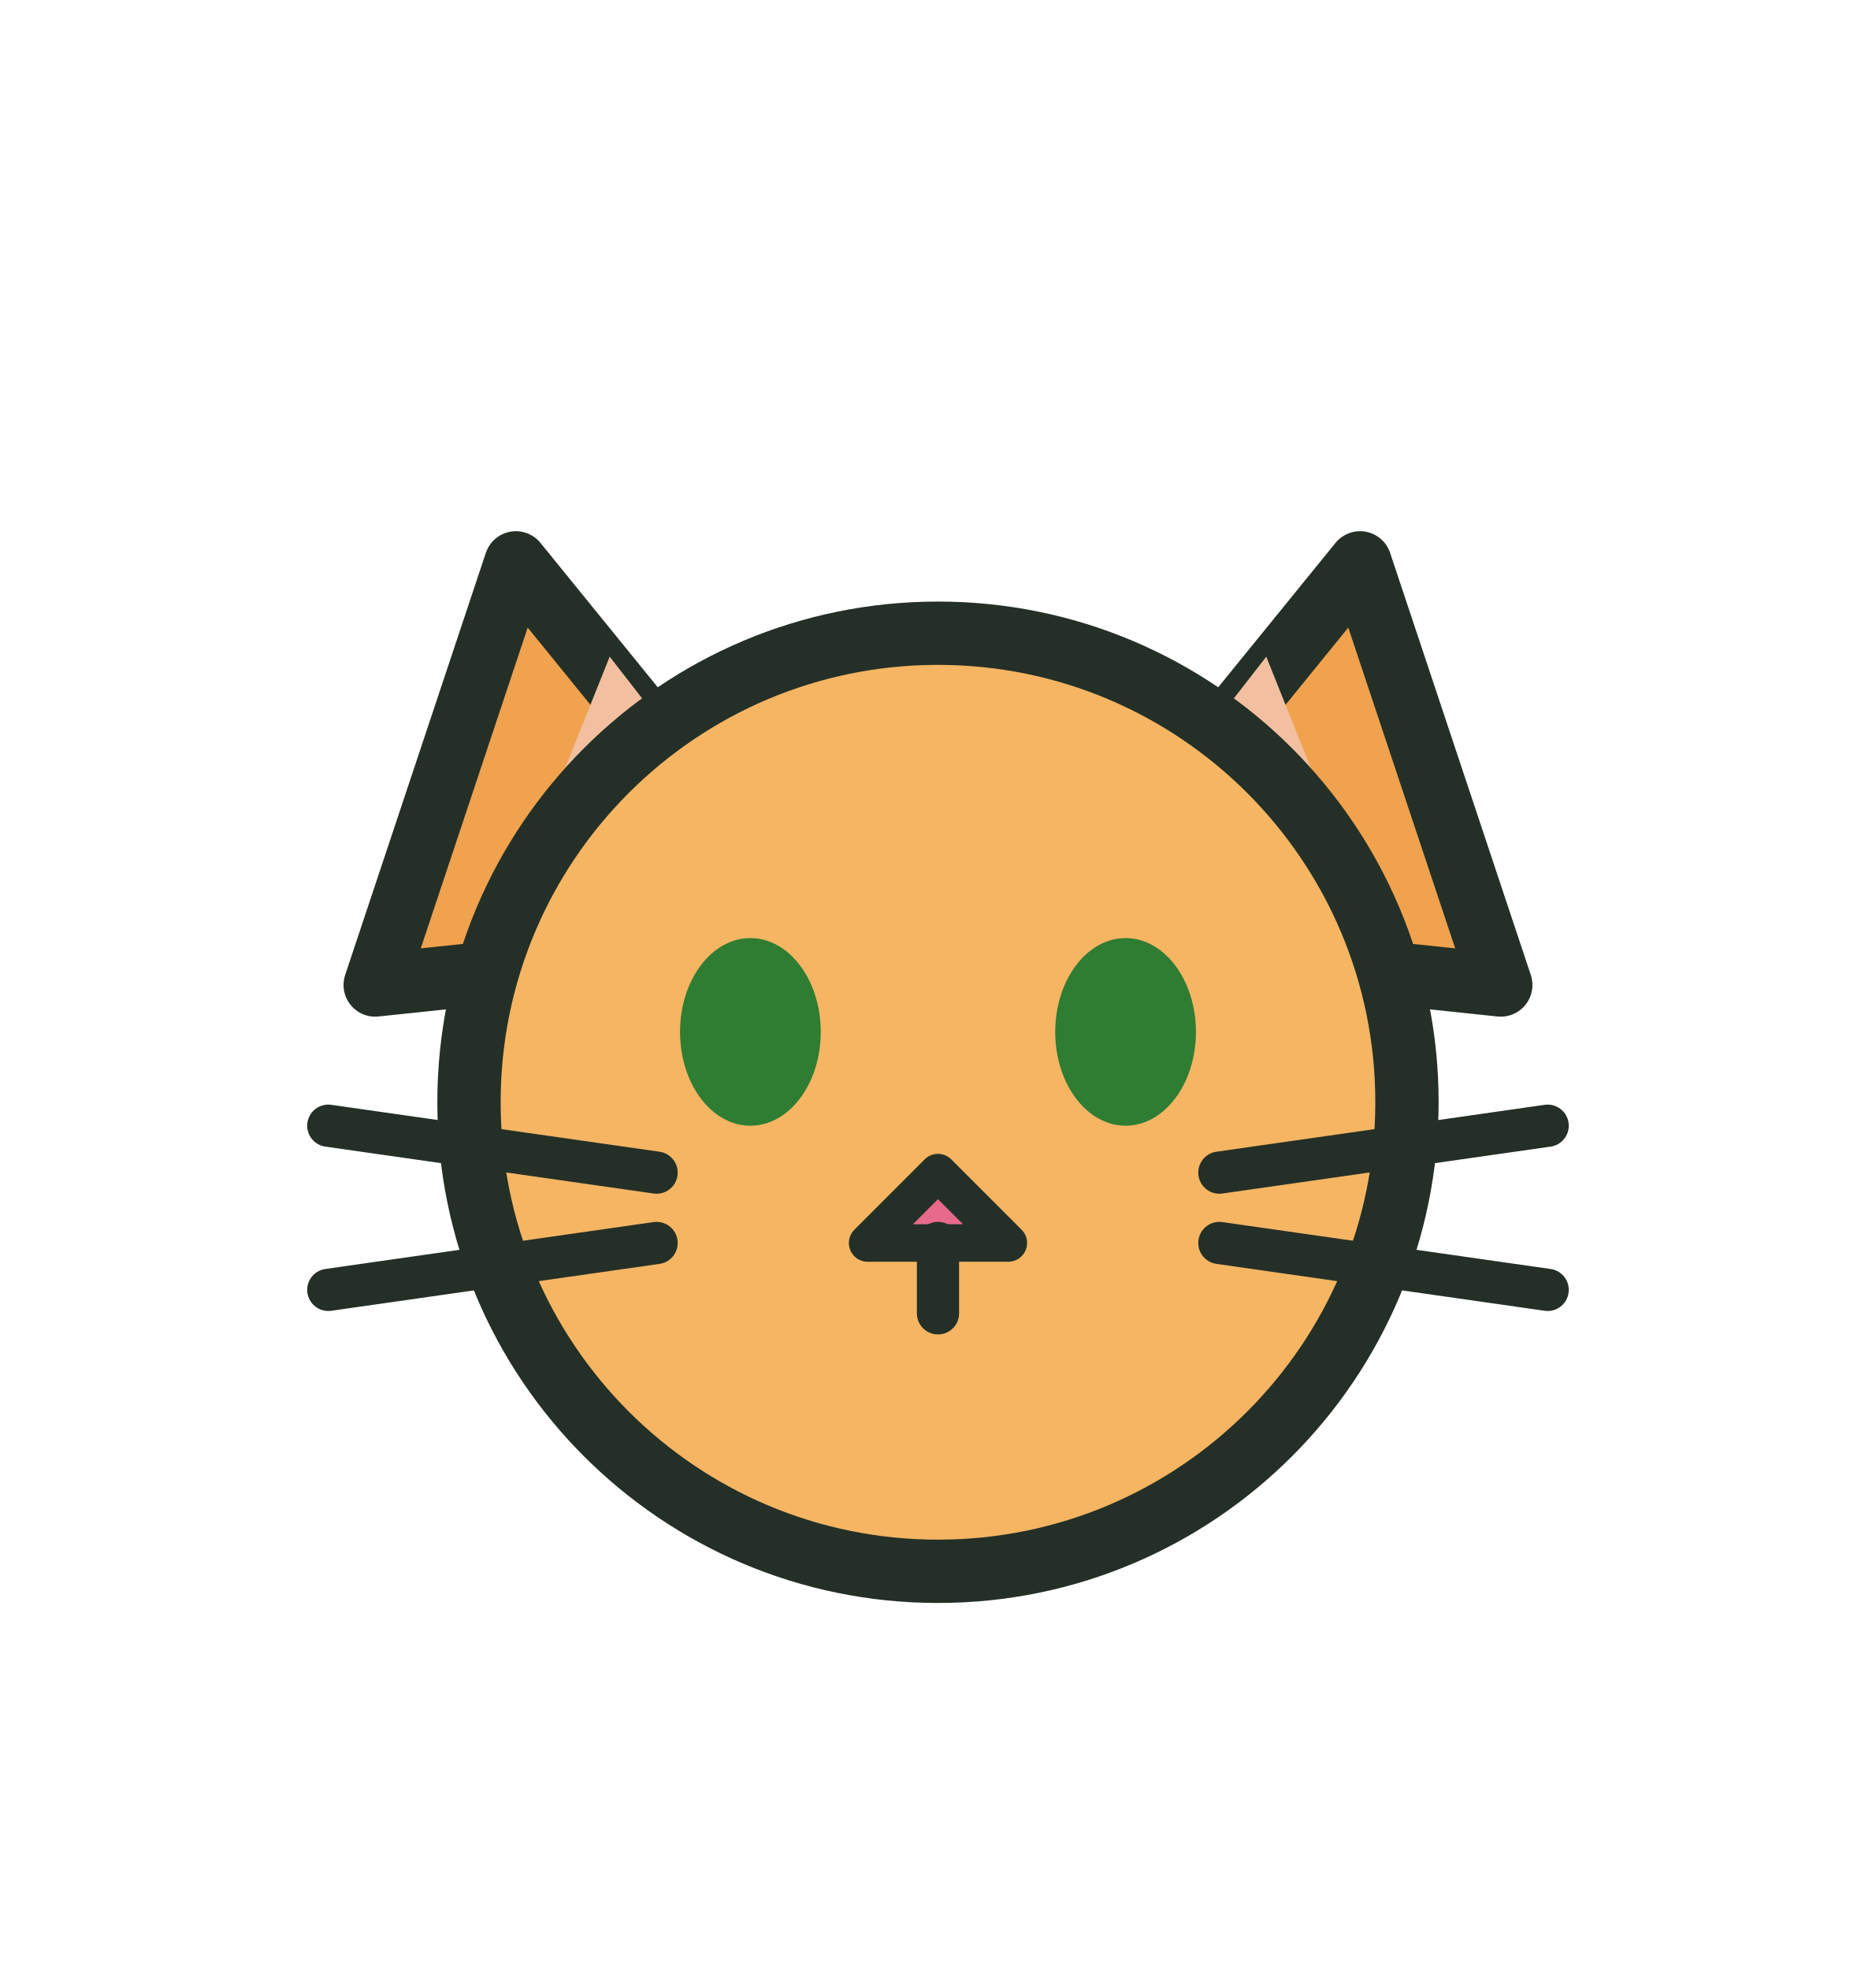
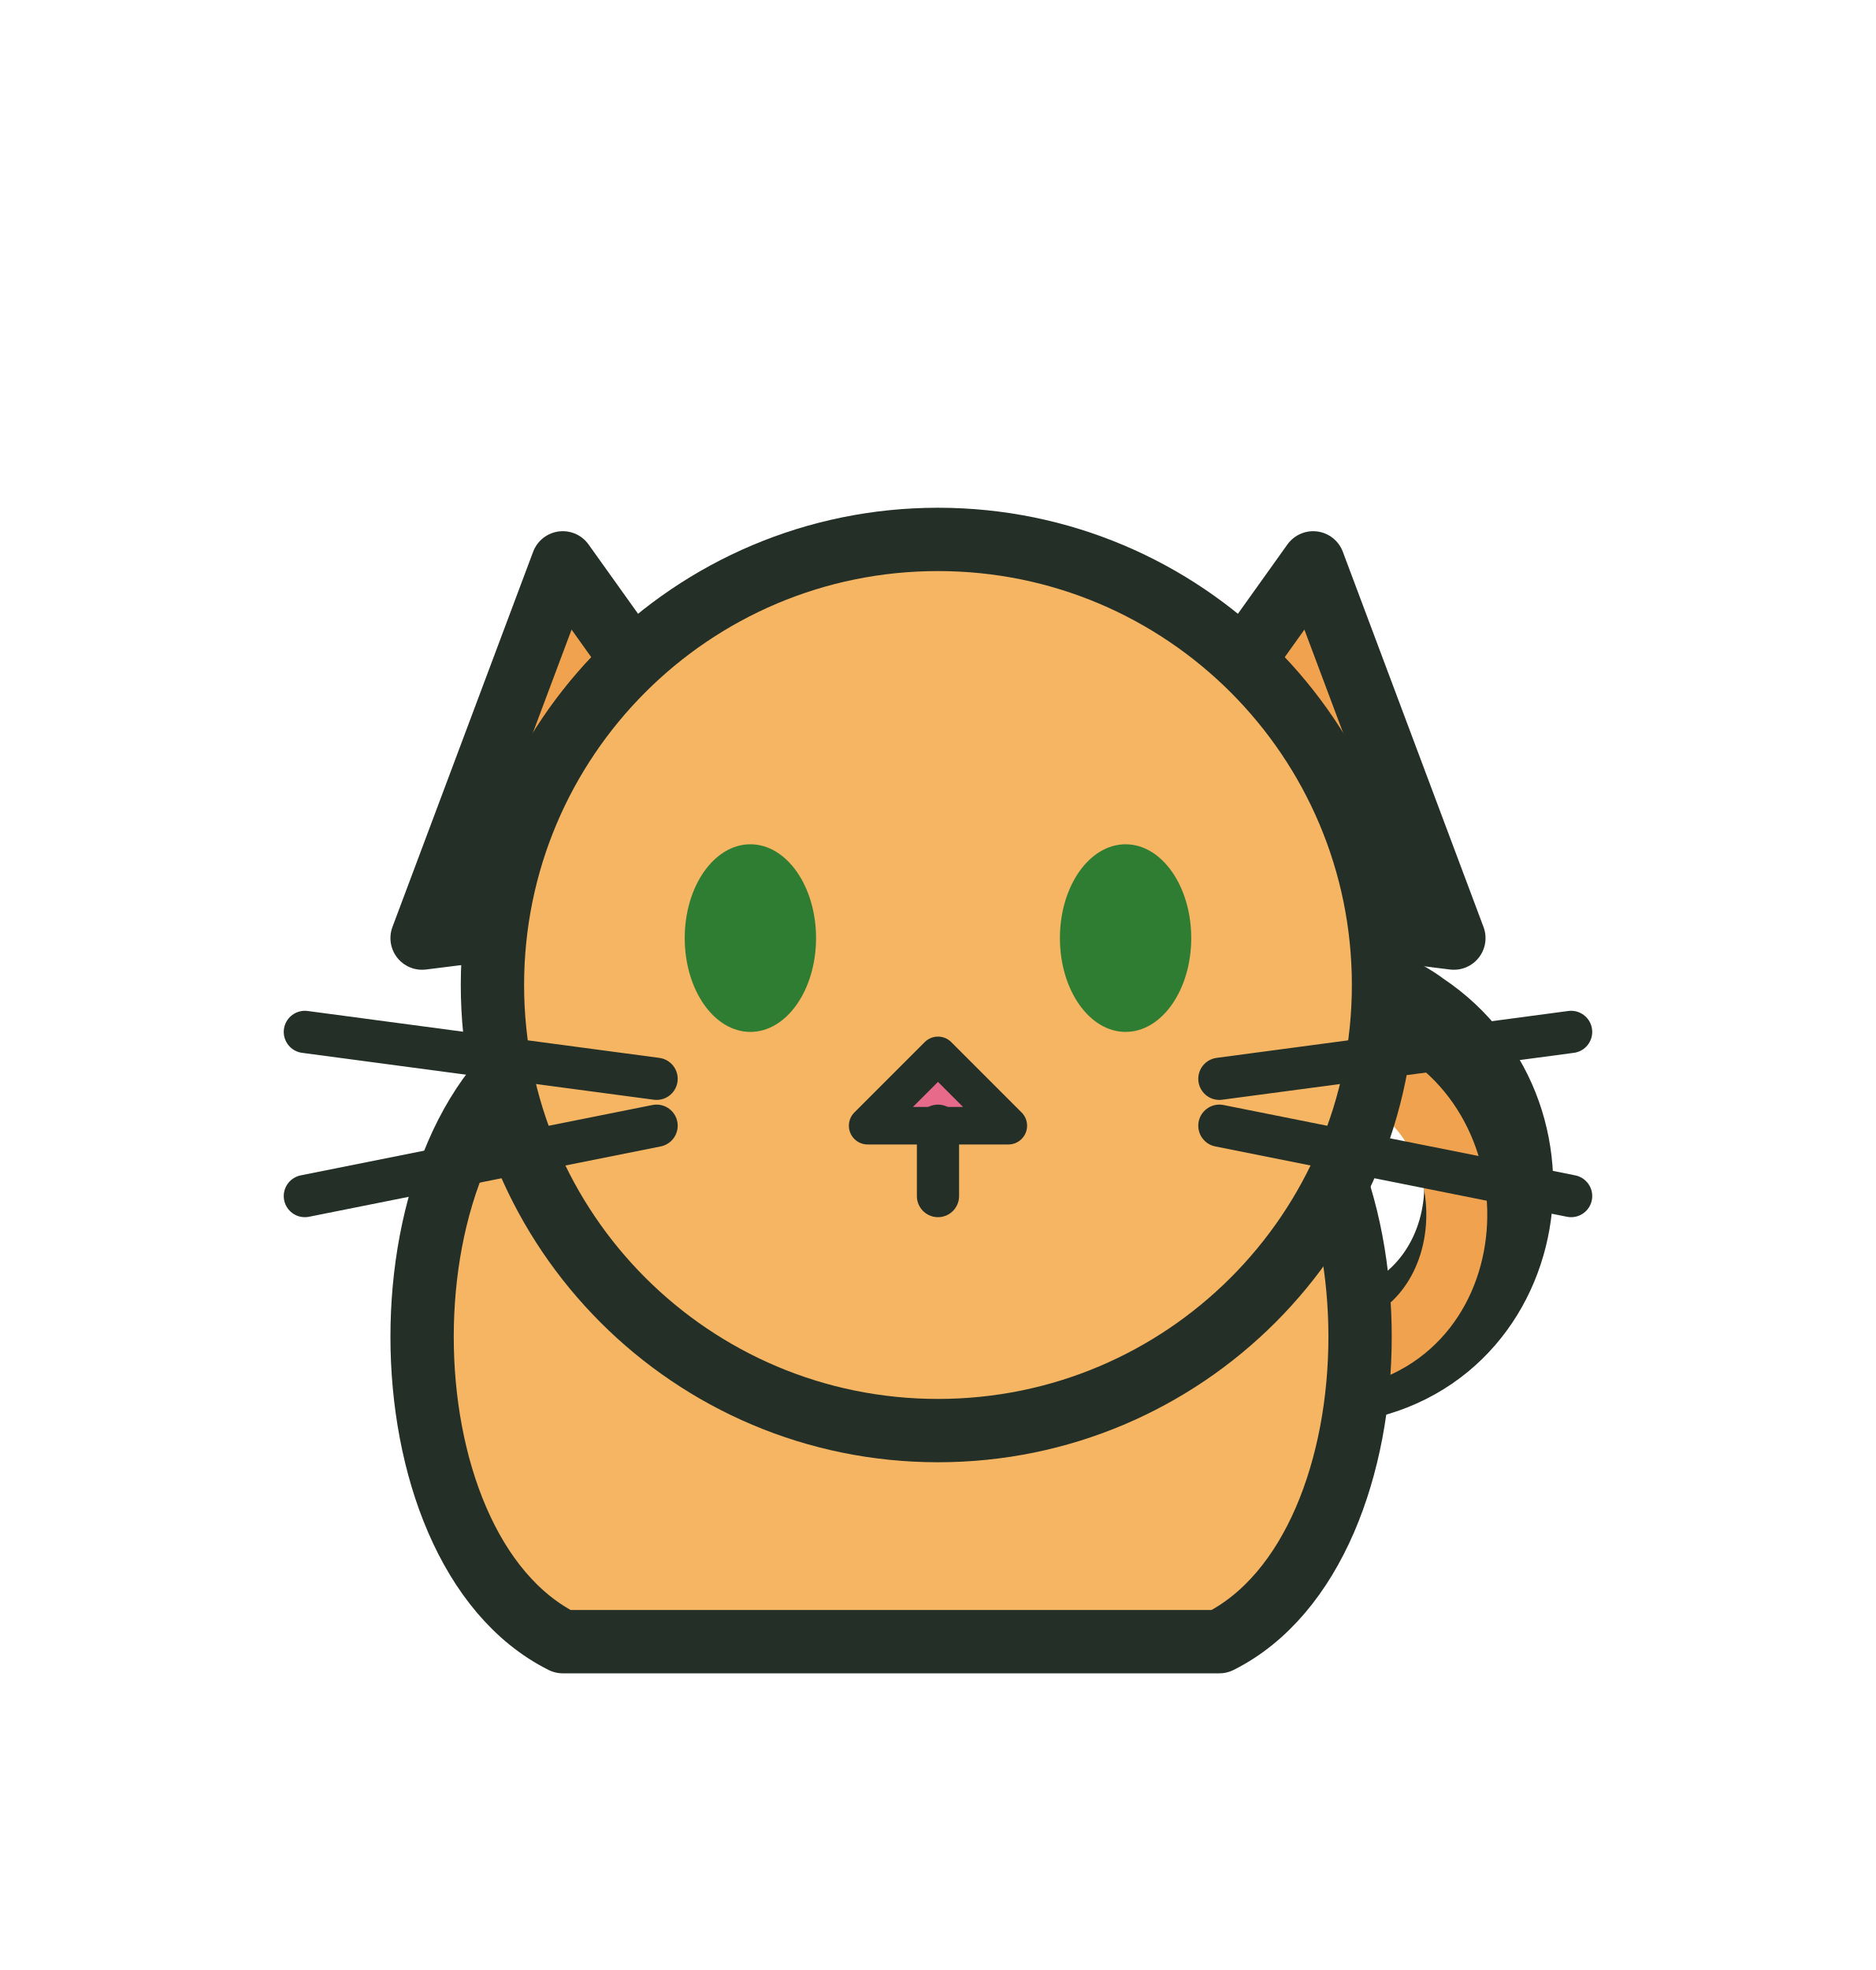
<svg xmlns="http://www.w3.org/2000/svg" viewBox="0 0 80 84">
-   <path d="M22,24 L35,40 L16,42 Z" fill="#F0A24E" stroke="#243027" stroke-width="2.7" stroke-linejoin="round" />
-   <path d="M58,24 L45,40 L64,42 Z" fill="#F0A24E" stroke="#243027" stroke-width="2.7" stroke-linejoin="round" />
-   <path d="M26,28 L33,37 L22,38 Z" fill="#F2C0A0" />
-   <path d="M54,28 L47,37 L58,38 Z" fill="#F2C0A0" />
-   <circle cx="40" cy="47" r="20" fill="#F5B563" stroke="#243027" stroke-width="2.7" />
-   <ellipse cx="32" cy="44" rx="3" ry="4" fill="#2E7D32" />
-   <ellipse cx="48" cy="44" rx="3" ry="4" fill="#2E7D32" />
-   <path d="M40,50 L37,53 L43,53 Z" fill="#E86A8A" stroke="#243027" stroke-width="1.6" stroke-linejoin="round" />
-   <path d="M40,53 L40,56 M14,48 L28,50 M14,55 L28,53 M66,48 L52,50 M66,55 L52,53" fill="none" stroke="#243027" stroke-width="1.8" stroke-linecap="round" />
+   <path d="M56,58 C64,58 66,48 60,44 C56,41 50,44 50,50" fill="none" stroke="#243027" stroke-width="5.5" stroke-linecap="round" />
+   <path d="M56,58 C63,58 64,49 59,46" fill="none" stroke="#F0A24E" stroke-width="2.6" stroke-linecap="round" />
+   <path d="M24,44 C16,48 16,66 24,70 L52,70 C60,66 60,48 52,44 Z" fill="#F5B563" stroke="#243027" stroke-width="2.7" stroke-linejoin="round" />
+   <path d="M24,24 L34,38 L18,40 Z" fill="#F0A24E" stroke="#243027" stroke-width="2.7" stroke-linejoin="round" />
+   <path d="M56,24 L46,38 L62,40 Z" fill="#F0A24E" stroke="#243027" stroke-width="2.7" stroke-linejoin="round" />
+   <path d="M27,28 L33,36 L23,37 Z" fill="#F2C9A8" />
+   <path d="M53,28 L47,36 L57,37 Z" fill="#F2C9A8" />
+   <circle cx="40" cy="42" r="19" fill="#F5B563" stroke="#243027" stroke-width="2.7" />
+   <ellipse cx="32" cy="40" rx="2.8" ry="4" fill="#2E7D32" />
+   <ellipse cx="48" cy="40" rx="2.8" ry="4" fill="#2E7D32" />
+   <path d="M40,45 L37,48 L43,48 Z" fill="#E86A8A" stroke="#243027" stroke-width="1.6" stroke-linejoin="round" />
+   <path d="M40,48 L40,51 M13,44 L28,46 M13,51 L28,48 M67,44 L52,46 M67,51 L52,48" fill="none" stroke="#243027" stroke-width="1.8" stroke-linecap="round" />
</svg>
